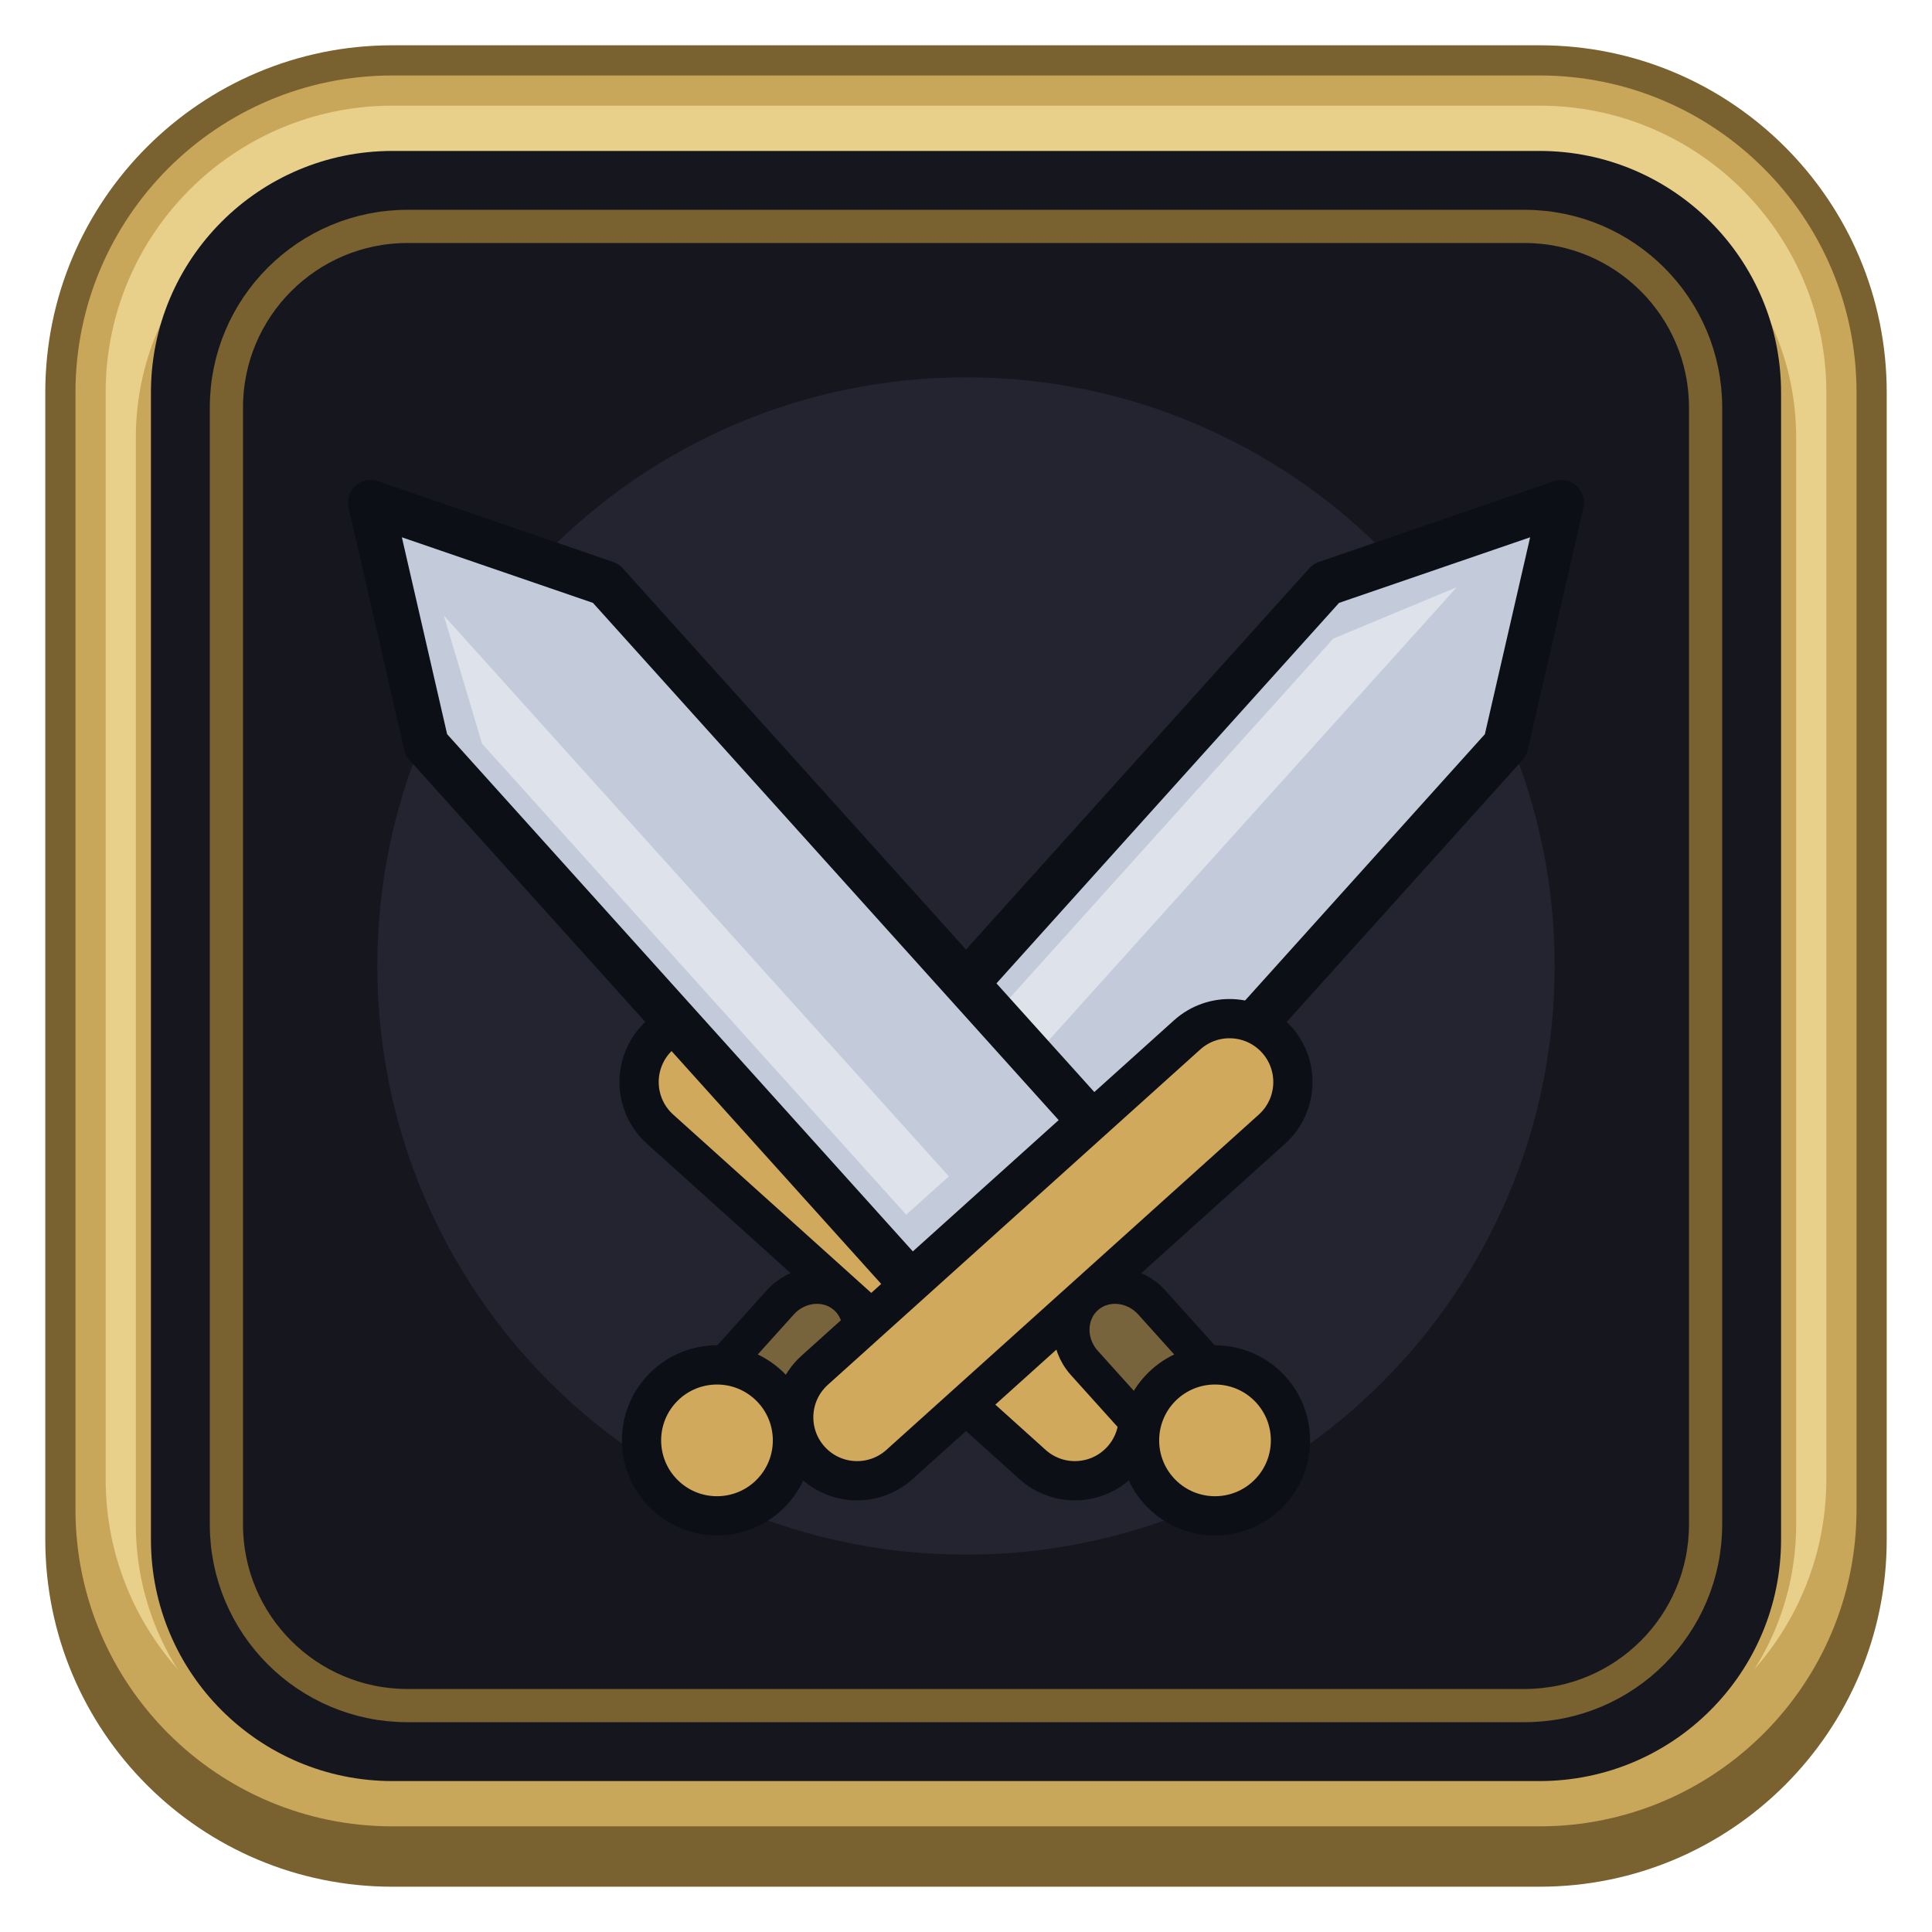
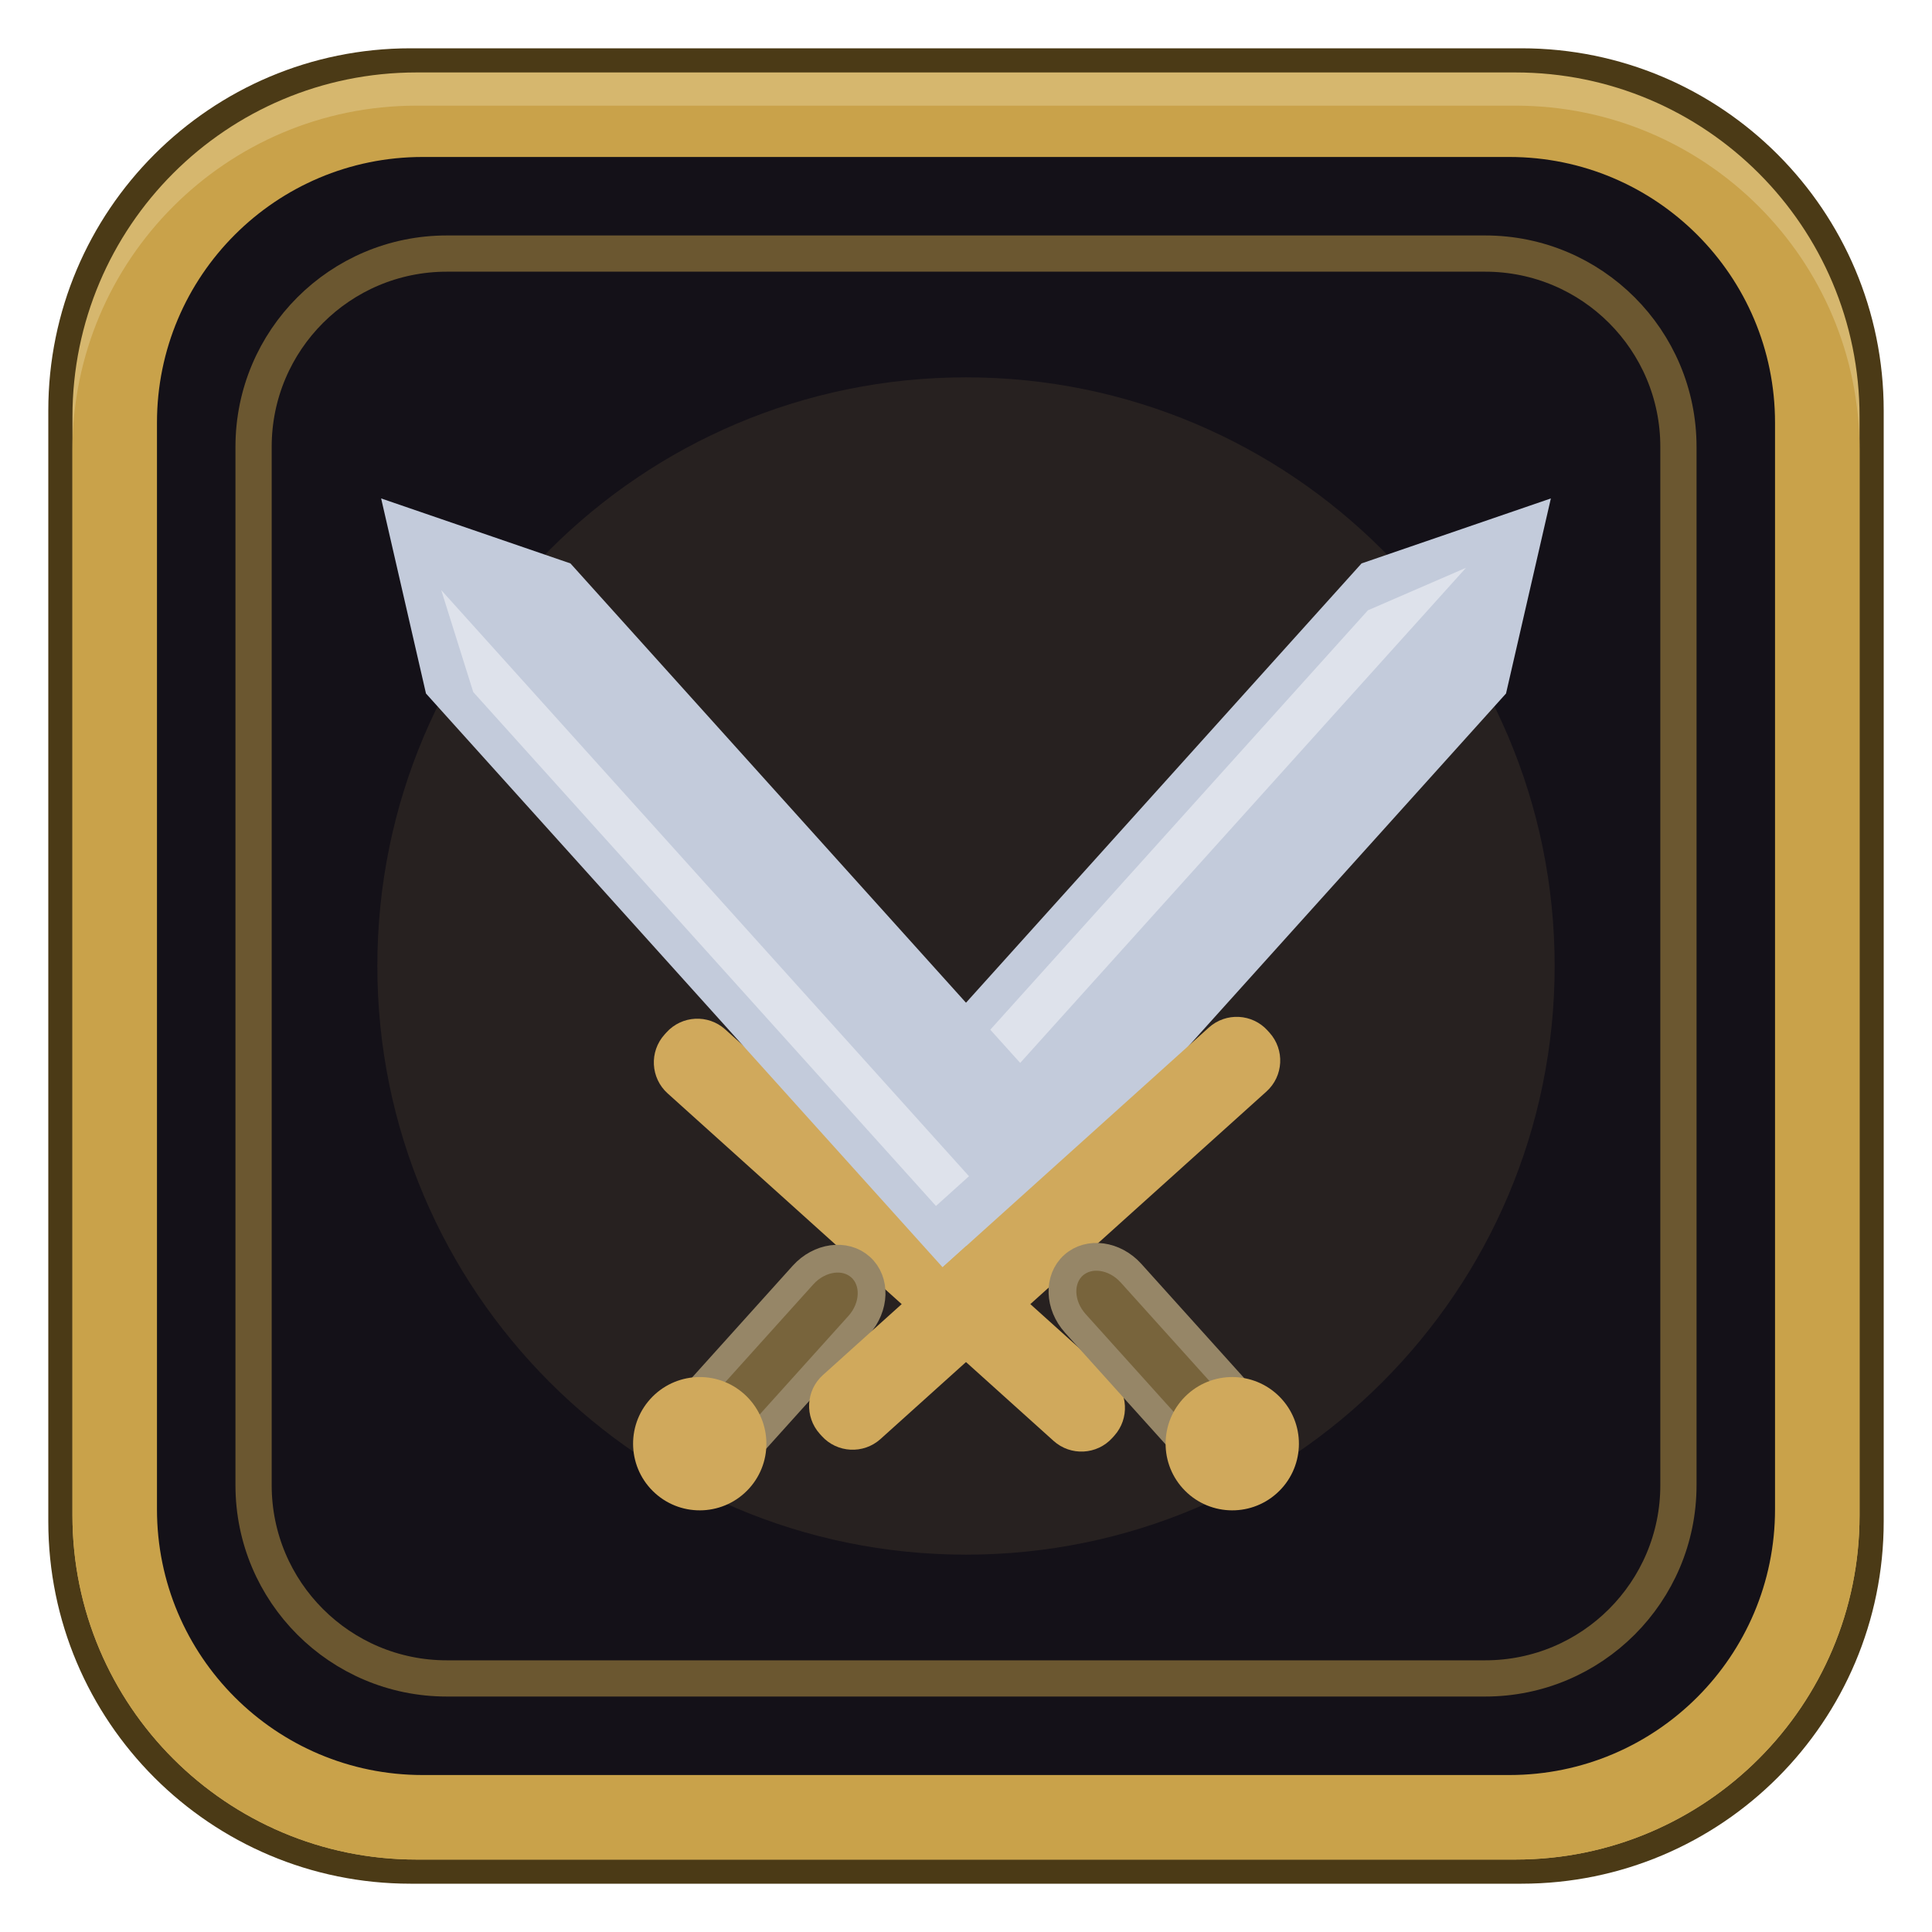
<svg xmlns="http://www.w3.org/2000/svg" width="64" height="64" viewBox="0 0 64 64">
-   <rect x="1.5" y="1.5" width="61.0" height="61.0" rx="11.5" fill="#7a6130" />
-   <rect x="2.5" y="2.5" width="59.0" height="58.0" rx="10.5" fill="#c8a75a" />
-   <rect x="3.5" y="3.5" width="57.0" height="55.0" rx="9.5" fill="#e8cf8a" />
-   <rect x="4.5" y="5.5" width="55.0" height="54.0" rx="9.0" fill="#c8a75a" />
-   <rect x="5.0" y="5.0" width="54.0" height="54.0" rx="8.0" fill="#15161e" />
-   <rect x="7.5" y="7.5" width="49.0" height="49.0" rx="6.0" fill="none" stroke="#7a6130" stroke-width="1.1" stroke-linejoin="round" />
-   <circle cx="32.0" cy="32.0" r="19.5" fill="#23242f" />
-   <g transform="translate(37.0 33.0) rotate(42.0)">
-     <polygon points="-4.0,9.2 -4.0,-14.8 0.0,-22.0 4.0,-14.8 4.0,9.2" fill="#c3cbdb" stroke="#0d0f16" stroke-width="1.5" stroke-linejoin="round" />
-     <polygon points="-2.6,7.4 -2.6,-13.6 -0.7,-17.6 -0.7,7.4" fill="#dee2eb" />
-     <rect x="-10.4" y="9.2" width="20.8" height="4.2" rx="2.1" fill="#d0a95c" stroke="#0d0f16" stroke-width="1.3" stroke-linejoin="round" />
-     <rect x="-1.5" y="13.4" width="3.0" height="6.4" rx="1.6" fill="#78643c" stroke="#0d0f16" stroke-width="1.2" stroke-linejoin="round" />
-     <circle cx="0.0" cy="19.8" r="2.5" fill="#d0a95c" stroke="#0d0f16" stroke-width="1.3" stroke-linejoin="round" />
-   </g>
-   <g transform="translate(27.0 33.0) rotate(-42.0)">
-     <polygon points="-4.0,9.2 -4.0,-14.8 0.0,-22.0 4.0,-14.8 4.0,9.2" fill="#c3cbdb" stroke="#0d0f16" stroke-width="1.5" stroke-linejoin="round" />
-     <polygon points="-2.6,7.4 -2.6,-13.6 -0.7,-17.6 -0.7,7.4" fill="#dee2eb" />
-     <rect x="-10.4" y="9.2" width="20.8" height="4.2" rx="2.1" fill="#d0a95c" stroke="#0d0f16" stroke-width="1.3" stroke-linejoin="round" />
-     <rect x="-1.5" y="13.4" width="3.0" height="6.4" rx="1.6" fill="#78643c" stroke="#0d0f16" stroke-width="1.2" stroke-linejoin="round" />
-     <circle cx="0.0" cy="19.8" r="2.5" fill="#d0a95c" stroke="#0d0f16" stroke-width="1.3" stroke-linejoin="round" />
+   <rect x="1.6" y="1.6" width="60.8" height="60.8" rx="12.0" fill="#4b3a16" />
+   <rect x="2.4" y="2.4" width="59.2" height="59.2" rx="11.4" fill="#d6b76e" />
+   <rect x="2.4" y="3.5" width="59.2" height="58.1" rx="11.4" fill="#c9a24a" />
+   <rect x="5.2" y="5.2" width="53.6" height="53.6" rx="8.8" fill="#141118" />
+   <rect x="8.4" y="8.4" width="47.2" height="47.2" rx="6.4" fill="none" stroke="#6b5730" stroke-width="1.2" stroke-linejoin="round" />
+   <circle cx="32.0" cy="32.0" r="19.5" fill="#272120" />
+   <g transform="translate(32 32) scale(0.92) translate(-32 -32)">
+     <g transform="translate(37.0 33.0) rotate(42.0)">
+       <polygon points="-3.5,10.1 -3.5,-17.7 0.0,-24.0 3.5,-17.7 3.5,10.1" fill="#c3cbdb" />
+       <polygon points="-2.2,8.3 -2.2,-16.6 -0.6,-20.1 -0.6,8.3" fill="#dee2eb" />
+       <rect x="-10.8" y="10.1" width="21.7" height="3.1" rx="1.5" fill="#d0a95c" />
+       <rect x="-1.3" y="13.2" width="2.7" height="8.7" rx="1.6" fill="#78643c" stroke="#968667" stroke-width="1.0" stroke-linejoin="round" />
+       <circle cx="0.0" cy="21.8" r="2.4" fill="#d0a95c" />
+     </g>
+     <g transform="translate(27.0 33.0) rotate(-42.0)">
+       <polygon points="-3.5,10.1 -3.5,-17.7 0.0,-24.0 3.5,-17.7 3.5,10.1" fill="#c3cbdb" />
+       <polygon points="-2.2,8.3 -2.2,-16.6 -0.6,-20.1 -0.6,8.3" fill="#dee2eb" />
+       <rect x="-10.8" y="10.1" width="21.7" height="3.1" rx="1.5" fill="#d0a95c" />
+       <rect x="-1.3" y="13.2" width="2.7" height="8.7" rx="1.6" fill="#78643c" stroke="#968667" stroke-width="1.0" stroke-linejoin="round" />
+       <circle cx="0.0" cy="21.8" r="2.4" fill="#d0a95c" />
+     </g>
  </g>
</svg>
